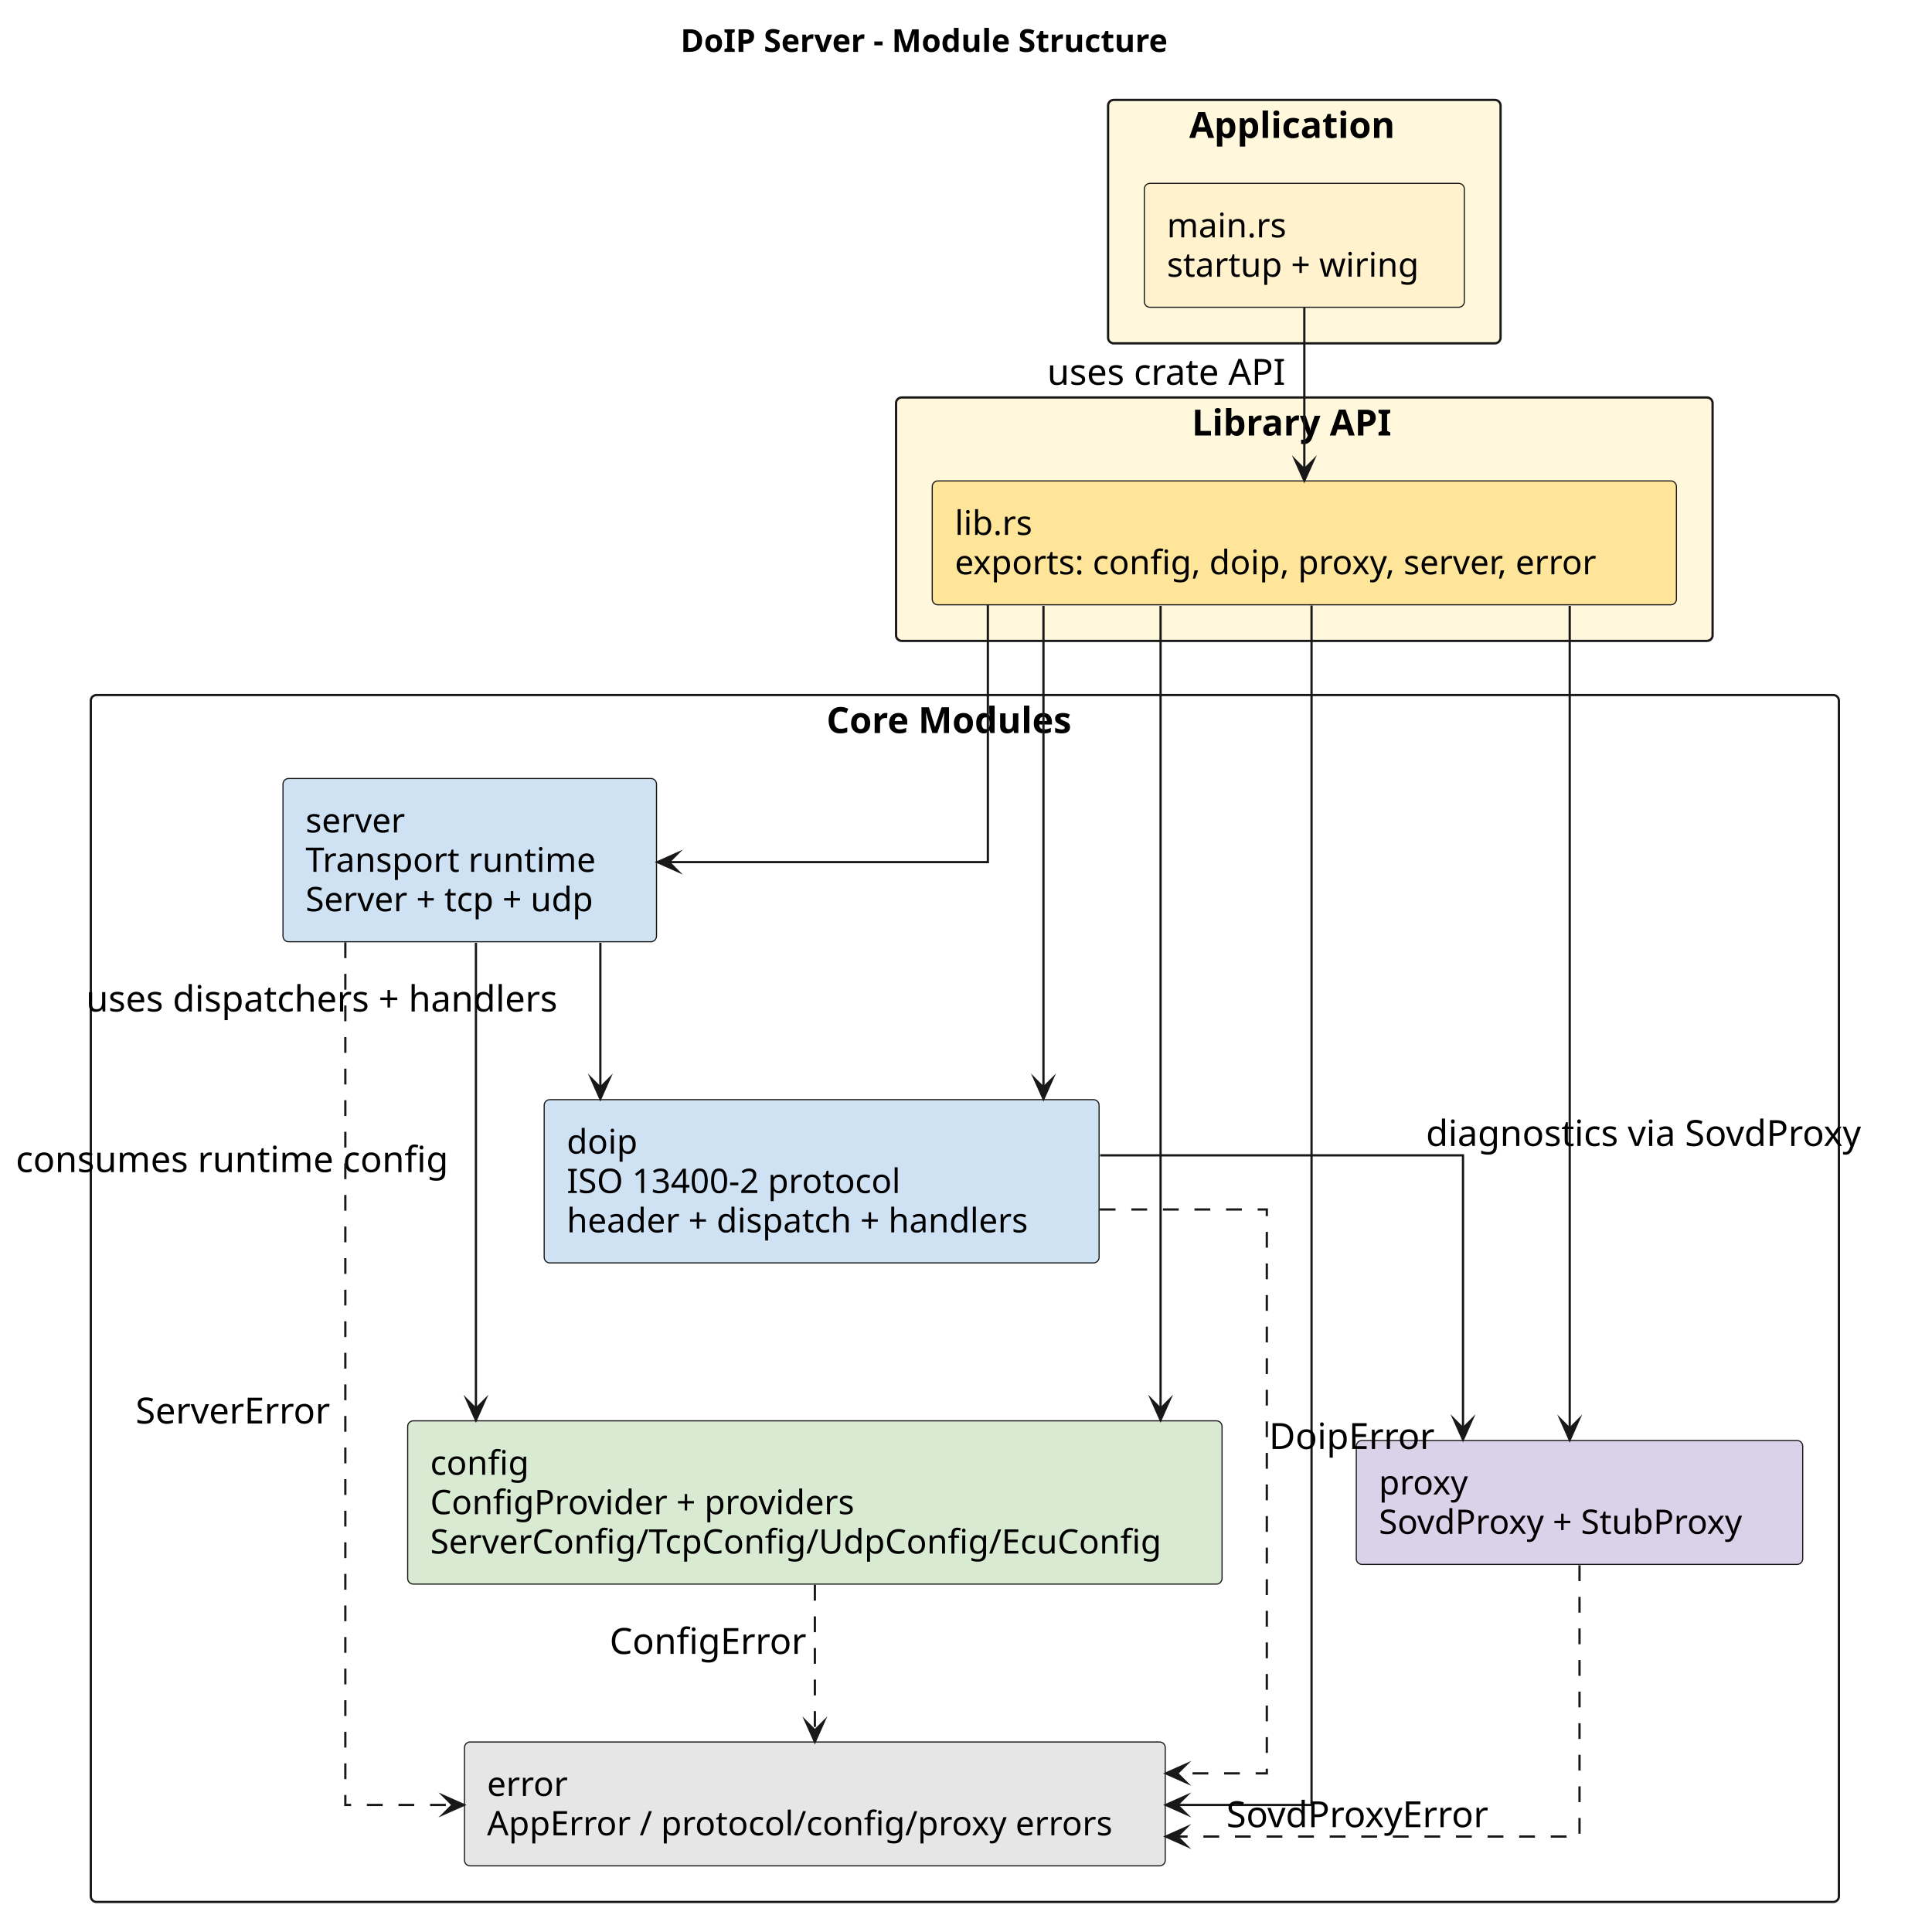
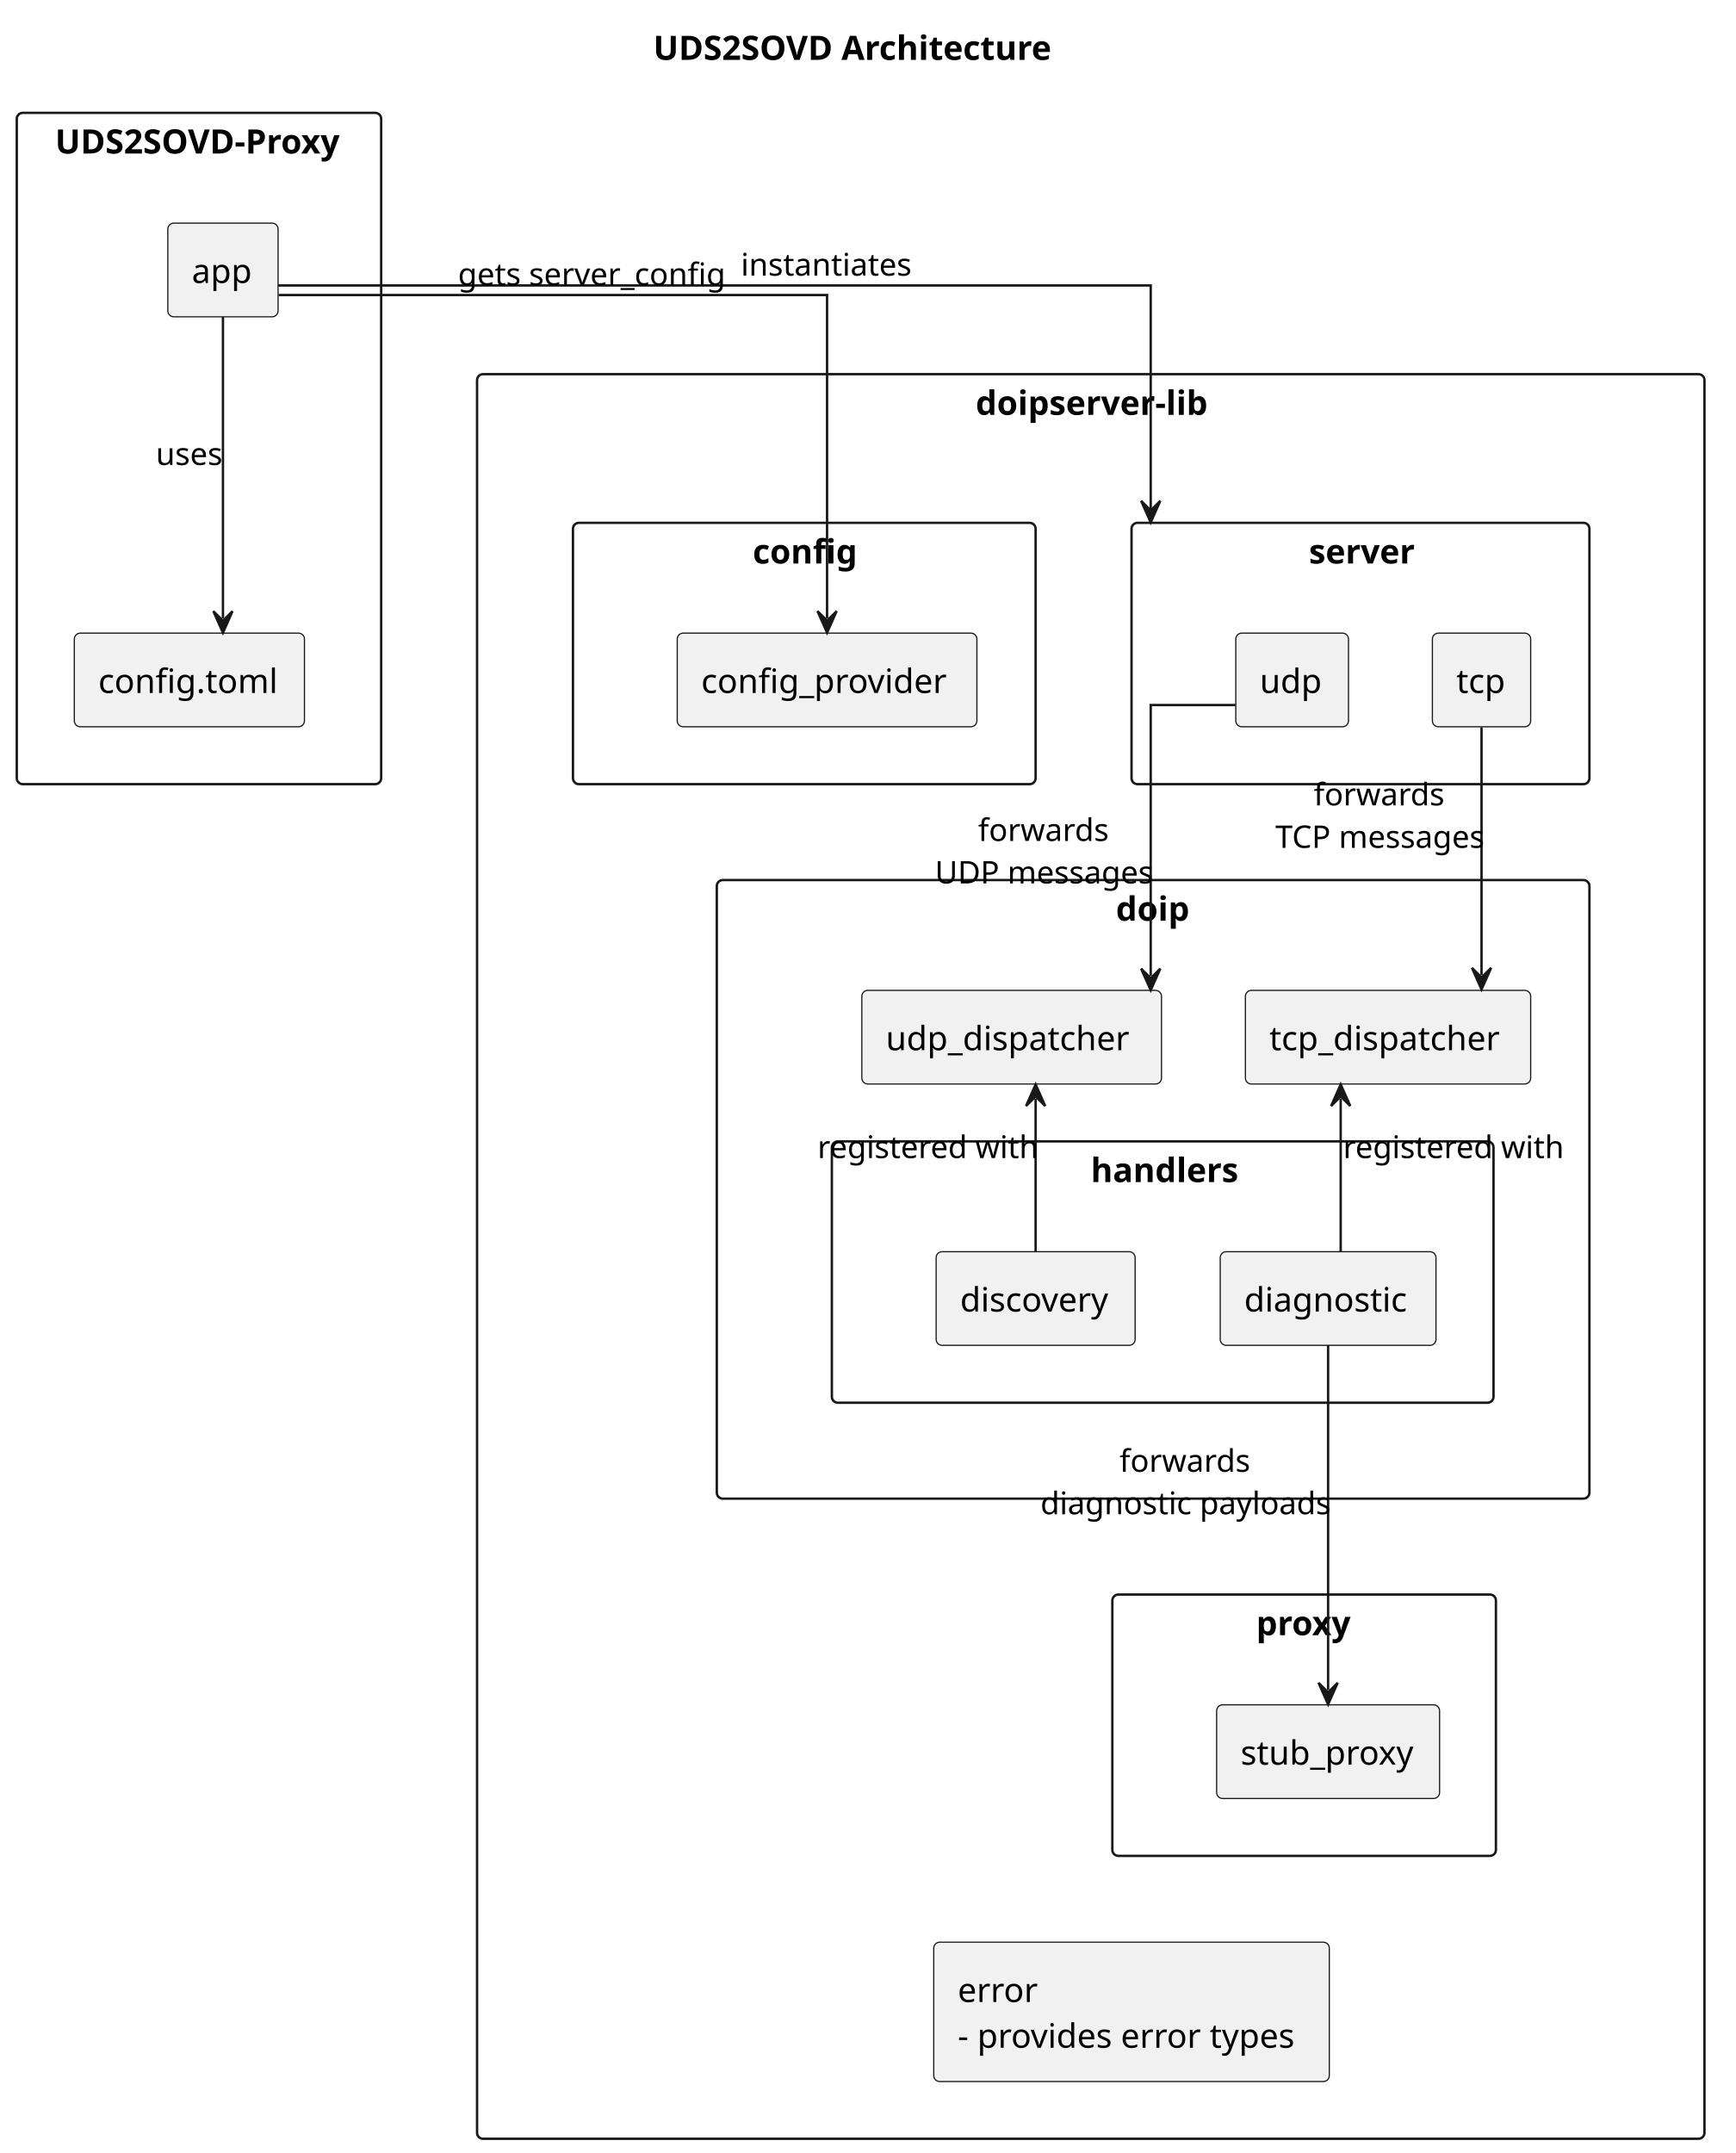
- <svg xmlns="http://www.w3.org/2000/svg" version="1.1" data-diagram-type="DESCRIPTION" style="width:1606px;height:1606px;background:#FFFFFF;" width="1606.875px" height="1606.875px" viewBox="0 0 1606 1606" zoomAndPan="magnify" preserveAspectRatio="none" contentStyleType="text/css">
+ <svg xmlns="http://www.w3.org/2000/svg" contentStyleType="text/css" height="898px" preserveAspectRatio="none" style="width:724px;height:898px;background:#FFFFFF;" version="1.1" viewBox="0 0 724 898" width="724px" zoomAndPan="magnify">
  <defs />
  <g>
-     <g class="title" data-source-line="12">
-       <text x="565.71" y="43.116" fill="#000000" font-size="26.25" lengthAdjust="spacing" textLength="462.861" font-weight="700" font-family="sans-serif">DoIP Server - Module Structure</text>
+     <text fill="#000000" font-family="sans-serif" font-size="14" font-weight="bold" lengthAdjust="spacing" textLength="165" x="272.5" y="24.966">UDS2SOVD Architecture</text>
+     <g id="cluster_uds2sovd_proxy">
+       <rect fill="none" height="280" rx="2.5" ry="2.5" style="stroke:#181818;stroke-width:1.0;" width="152" x="7" y="47.068" />
+       <text fill="#000000" font-family="sans-serif" font-size="14" font-weight="bold" lengthAdjust="spacing" textLength="120" x="23" y="64.034">UDS2SOVD-Proxy</text>
    </g>
-     <g class="cluster" data-qualified-name="Application" id="ent0001" data-source-line="28">
-       <rect x="921.112" y="83.057" width="326.25" height="202.35" fill="#FFF8DC" style="stroke:#181818;stroke-width:1.875;" rx="4.688" ry="4.688" />
-       <text x="988.561" y="114.653" fill="#000000" font-size="30" lengthAdjust="spacing" textLength="191.352" font-weight="700" font-family="sans-serif">Application</text>
+     <g id="cluster_doipserver_lib">
+       <rect fill="none" height="736" rx="2.5" ry="2.5" style="stroke:#181818;stroke-width:1.0;" width="512" x="199" y="156.068" />
+       <text fill="#000000" font-family="sans-serif" font-size="14" font-weight="bold" lengthAdjust="spacing" textLength="96" x="407" y="173.034">doipserver-lib</text>
    </g>
-     <g class="cluster" data-qualified-name="Library API" id="ent0003" data-source-line="32">
-       <rect x="744.862" y="330.407" width="678.75" height="202.35" fill="#FFF8DC" style="stroke:#181818;stroke-width:1.875;" rx="4.688" ry="4.688" />
-       <text x="990.7" y="362.003" fill="#000000" font-size="30" lengthAdjust="spacing" textLength="187.075" font-weight="700" font-family="sans-serif">Library API</text>
+     <g id="cluster_server">
+       <rect fill="none" height="109" rx="2.5" ry="2.5" style="stroke:#181818;stroke-width:1.0;" width="191" x="472" y="218.068" />
+       <text fill="#000000" font-family="sans-serif" font-size="14" font-weight="bold" lengthAdjust="spacing" textLength="43" x="546" y="235.034">server</text>
    </g>
-     <g class="cluster" data-qualified-name="Core Modules" id="ent0005" data-source-line="36">
-       <rect x="75.487" y="577.757" width="1453.125" height="1003.256" fill="none" style="stroke:#181818;stroke-width:1.875;" rx="4.688" ry="4.688" />
-       <text x="687.052" y="609.353" fill="#000000" font-size="30" lengthAdjust="spacing" textLength="229.995" font-weight="700" font-family="sans-serif">Core Modules</text>
+     <g id="cluster_doip">
+       <rect fill="none" height="258" rx="2.5" ry="2.5" style="stroke:#181818;stroke-width:1.0;" width="364" x="299" y="367.068" />
+       <text fill="#000000" font-family="sans-serif" font-size="14" font-weight="bold" lengthAdjust="spacing" textLength="31" x="465.5" y="384.034">doip</text>
    </g>
-     <g class="entity" data-qualified-name="Application.MAIN" id="ent0002" data-source-line="29">
-       <rect x="951.244" y="152.432" width="266.002" height="102.978" fill="#FFF2CC" style="stroke:#181818;stroke-width:0.938;" rx="4.688" ry="4.688" />
-       <text x="969.994" y="197.288" fill="#000000" font-size="28.125" lengthAdjust="spacing" textLength="105.428" font-family="sans-serif">main.rs</text>
-       <text x="969.994" y="230.027" fill="#000000" font-size="28.125" lengthAdjust="spacing" textLength="228.502" font-family="sans-serif">startup + wiring</text>
+     <g id="cluster_handlers">
+       <rect fill="none" height="109" rx="2.5" ry="2.5" style="stroke:#181818;stroke-width:1.0;" width="276" x="347" y="476.068" />
+       <text fill="#000000" font-family="sans-serif" font-size="14" font-weight="bold" lengthAdjust="spacing" textLength="60" x="455" y="493.034">handlers</text>
    </g>
-     <g class="entity" data-qualified-name="Library API.LIB" id="ent0004" data-source-line="33">
-       <rect x="774.938" y="399.782" width="618.622" height="102.978" fill="#FFE599" style="stroke:#181818;stroke-width:0.938;" rx="4.688" ry="4.688" />
-       <text x="793.688" y="444.638" fill="#000000" font-size="28.125" lengthAdjust="spacing" textLength="68.637" font-family="sans-serif">lib.rs</text>
-       <text x="793.688" y="477.377" fill="#000000" font-size="28.125" lengthAdjust="spacing" textLength="581.122" font-family="sans-serif">exports: config, doip, proxy, server, error</text>
+     <g id="cluster_proxy">
+       <rect fill="none" height="109" rx="2.5" ry="2.5" style="stroke:#181818;stroke-width:1.0;" width="160" x="464" y="665.068" />
+       <text fill="#000000" font-family="sans-serif" font-size="14" font-weight="bold" lengthAdjust="spacing" textLength="40" x="524" y="682.034">proxy</text>
    </g>
-     <g class="entity" data-qualified-name="Core Modules.CONFIG" id="ent0006" data-source-line="37">
-       <rect x="338.887" y="1181.075" width="676.959" height="135.718" fill="#D9EAD3" style="stroke:#181818;stroke-width:0.938;" rx="4.688" ry="4.688" />
-       <text x="357.637" y="1225.932" fill="#000000" font-size="28.125" lengthAdjust="spacing" textLength="86.064" font-family="sans-serif">config</text>
-       <text x="357.637" y="1258.671" fill="#000000" font-size="28.125" lengthAdjust="spacing" textLength="381.047" font-family="sans-serif">ConfigProvider + providers</text>
-       <text x="357.637" y="1291.41" fill="#000000" font-size="28.125" lengthAdjust="spacing" textLength="639.459" font-family="sans-serif">ServerConfig/TcpConfig/UdpConfig/EcuConfig</text>
+     <g id="cluster_config">
+       <rect fill="none" height="109" rx="2.5" ry="2.5" style="stroke:#181818;stroke-width:1.0;" width="193" x="239" y="218.068" />
+       <text fill="#000000" font-family="sans-serif" font-size="14" font-weight="bold" lengthAdjust="spacing" textLength="43" x="314" y="235.034">config</text>
    </g>
-     <g class="entity" data-qualified-name="Core Modules.SERVER" id="ent0007" data-source-line="38">
-       <rect x="235.238" y="647.132" width="310.497" height="135.718" fill="#CFE2F3" style="stroke:#181818;stroke-width:0.938;" rx="4.688" ry="4.688" />
-       <text x="253.988" y="691.988" fill="#000000" font-size="28.125" lengthAdjust="spacing" textLength="89.031" font-family="sans-serif">server</text>
-       <text x="253.988" y="724.727" fill="#000000" font-size="28.125" lengthAdjust="spacing" textLength="255.803" font-family="sans-serif">Transport runtime</text>
-       <text x="253.988" y="757.466" fill="#000000" font-size="28.125" lengthAdjust="spacing" textLength="272.997" font-family="sans-serif">Server + tcp + udp</text>
+     <g id="elem_app">
+       <rect fill="#F1F1F1" height="39.068" rx="2.5" ry="2.5" style="stroke:#181818;stroke-width:0.5;" width="46" x="70" y="93.068" />
+       <text fill="#000000" font-family="sans-serif" font-size="14" lengthAdjust="spacing" textLength="26" x="80" y="118.034">app</text>
    </g>
-     <g class="entity" data-qualified-name="Core Modules.DOIP" id="ent0008" data-source-line="39">
-       <rect x="452.363" y="914.094" width="461.27" height="135.718" fill="#CFE2F3" style="stroke:#181818;stroke-width:0.938;" rx="4.688" ry="4.688" />
-       <text x="471.113" y="958.95" fill="#000000" font-size="28.125" lengthAdjust="spacing" textLength="60.727" font-family="sans-serif">doip</text>
-       <text x="471.113" y="991.69" fill="#000000" font-size="28.125" lengthAdjust="spacing" textLength="299.02" font-family="sans-serif">ISO 13400-2 protocol</text>
-       <text x="471.113" y="1024.429" fill="#000000" font-size="28.125" lengthAdjust="spacing" textLength="423.77" font-family="sans-serif">header + dispatch + handlers</text>
+     <g id="elem_app_config">
+       <rect fill="#F1F1F1" height="39.068" rx="2.5" ry="2.5" style="stroke:#181818;stroke-width:0.5;" width="96" x="31" y="264.068" />
+       <text fill="#000000" font-family="sans-serif" font-size="14" lengthAdjust="spacing" textLength="76" x="41" y="289.034">config.toml</text>
    </g>
-     <g class="entity" data-qualified-name="Core Modules.PROXY" id="ent0009" data-source-line="40">
-       <rect x="1127.438" y="1197.444" width="371.1" height="102.978" fill="#D9D2E9" style="stroke:#181818;stroke-width:0.938;" rx="4.688" ry="4.688" />
-       <text x="1146.188" y="1242.3" fill="#000000" font-size="28.125" lengthAdjust="spacing" textLength="79.912" font-family="sans-serif">proxy</text>
-       <text x="1146.188" y="1275.04" fill="#000000" font-size="28.125" lengthAdjust="spacing" textLength="333.6" font-family="sans-serif">SovdProxy + StubProxy</text>
+     <g id="elem_error">
+       <rect fill="#F1F1F1" height="58.136" rx="2.5" ry="2.5" style="stroke:#181818;stroke-width:0.5;" width="165" x="389.5" y="810.068" />
+       <text fill="#000000" font-family="sans-serif" font-size="14" lengthAdjust="spacing" textLength="34" x="399.5" y="835.034">error</text>
+       <text fill="#000000" font-family="sans-serif" font-size="14" lengthAdjust="spacing" textLength="145" x="399.5" y="854.102">- provides error types</text>
    </g>
-     <g class="entity" data-qualified-name="Core Modules.ERROR" id="ent0010" data-source-line="41">
-       <rect x="386.1" y="1448.038" width="582.532" height="102.978" fill="#E6E6E6" style="stroke:#181818;stroke-width:0.938;" rx="4.688" ry="4.688" />
-       <text x="404.85" y="1492.894" fill="#000000" font-size="28.125" lengthAdjust="spacing" textLength="69.2" font-family="sans-serif">error</text>
-       <text x="404.85" y="1525.633" fill="#000000" font-size="28.125" lengthAdjust="spacing" textLength="545.032" font-family="sans-serif">AppError / protocol/config/proxy errors</text>
+     <g id="elem_tcp">
+       <rect fill="#F1F1F1" height="39.068" rx="2.5" ry="2.5" style="stroke:#181818;stroke-width:0.5;" width="41" x="597.5" y="264.068" />
+       <text fill="#000000" font-family="sans-serif" font-size="14" lengthAdjust="spacing" textLength="21" x="607.5" y="289.034">tcp</text>
    </g>
-     <g class="link" data-entity-1="ent0002" data-entity-2="ent0004" id="lnk11" data-source-line="45" data-link-type="dependency">
-       <path d="M1084.237,255.763 C1084.237,297.988 1084.237,347.9 1084.237,390.107" style="stroke:#181818;stroke-width:1.875;" fill="none" id="MAIN-to-LIB" />
-       <polygon points="1084.237,399.482,1091.737,382.607,1084.237,390.107,1076.737,382.607,1084.237,399.482" fill="#181818" style="stroke:#181818;stroke-width:1.875;stroke-linejoin:miter;stroke-miterlimit:10;" />
-       <text x="870.487" y="319.853" fill="#000000" font-size="30" lengthAdjust="spacing" textLength="212.695" font-family="sans-serif">uses crate API</text>
+     <g id="elem_udp">
+       <rect fill="#F1F1F1" height="39.068" rx="2.5" ry="2.5" style="stroke:#181818;stroke-width:0.5;" width="47" x="515.5" y="264.068" />
+       <text fill="#000000" font-family="sans-serif" font-size="14" lengthAdjust="spacing" textLength="27" x="525.5" y="289.034">udp</text>
    </g>
-     <g class="link" data-entity-1="ent0004" data-entity-2="ent0006" id="lnk12" data-source-line="47" data-link-type="dependency">
-       <path d="M964.744,503.6 C964.744,643.1 964.744,1014.519 964.744,1171.007" style="stroke:#181818;stroke-width:1.875;" fill="none" id="LIB-to-CONFIG" />
-       <polygon points="964.744,1180.382,972.244,1163.507,964.744,1171.007,957.244,1163.507,964.744,1180.382" fill="#181818" style="stroke:#181818;stroke-width:1.875;stroke-linejoin:miter;stroke-miterlimit:10;" />
+     <g id="elem_tcp_dispatcher">
+       <rect fill="#F1F1F1" height="39.068" rx="2.5" ry="2.5" style="stroke:#181818;stroke-width:0.5;" width="119" x="519.5" y="413.068" />
+       <text fill="#000000" font-family="sans-serif" font-size="14" lengthAdjust="spacing" textLength="99" x="529.5" y="438.034">tcp_dispatcher</text>
    </g>
-     <g class="link" data-entity-1="ent0004" data-entity-2="ent0007" id="lnk13" data-source-line="48" data-link-type="dependency">
-       <path d="M821.175,503.057 C821.175,580.288 821.175,716.638 821.175,716.638 C821.175,716.638 679.219,716.638 555.956,716.638" style="stroke:#181818;stroke-width:1.875;" fill="none" id="LIB-to-SERVER" />
-       <polygon points="546.581,716.638,563.456,724.138,555.956,716.638,563.456,709.138,546.581,716.638" fill="#181818" style="stroke:#181818;stroke-width:1.875;stroke-linejoin:miter;stroke-miterlimit:10;" />
+     <g id="elem_udp_dispatcher">
+       <rect fill="#F1F1F1" height="39.068" rx="2.5" ry="2.5" style="stroke:#181818;stroke-width:0.5;" width="125" x="359.5" y="413.068" />
+       <text fill="#000000" font-family="sans-serif" font-size="14" lengthAdjust="spacing" textLength="105" x="369.5" y="438.034">udp_dispatcher</text>
    </g>
-     <g class="link" data-entity-1="ent0004" data-entity-2="ent0008" id="lnk14" data-source-line="49" data-link-type="dependency">
-       <path d="M867.394,503.6 C867.394,600.088 867.394,796.588 867.394,904.063" style="stroke:#181818;stroke-width:1.875;" fill="none" id="LIB-to-DOIP" />
-       <polygon points="867.394,913.438,874.894,896.563,867.394,904.063,859.894,896.563,867.394,913.438" fill="#181818" style="stroke:#181818;stroke-width:1.875;stroke-linejoin:miter;stroke-miterlimit:10;" />
+     <g id="elem_diagnostic">
+       <rect fill="#F1F1F1" height="39.068" rx="2.5" ry="2.5" style="stroke:#181818;stroke-width:0.5;" width="90" x="509" y="522.068" />
+       <text fill="#000000" font-family="sans-serif" font-size="14" lengthAdjust="spacing" textLength="70" x="519" y="547.034">diagnostic</text>
    </g>
-     <g class="link" data-entity-1="ent0004" data-entity-2="ent0009" id="lnk15" data-source-line="50" data-link-type="dependency">
-       <path d="M1304.85,503.6 C1304.85,648.313 1304.85,1043.225 1304.85,1187.544" style="stroke:#181818;stroke-width:1.875;" fill="none" id="LIB-to-PROXY" />
-       <polygon points="1304.85,1196.919,1312.35,1180.044,1304.85,1187.544,1297.35,1180.044,1304.85,1196.919" fill="#181818" style="stroke:#181818;stroke-width:1.875;stroke-linejoin:miter;stroke-miterlimit:10;" />
+     <g id="elem_discovery">
+       <rect fill="#F1F1F1" height="39.068" rx="2.5" ry="2.5" style="stroke:#181818;stroke-width:0.5;" width="83" x="390.5" y="522.068" />
+       <text fill="#000000" font-family="sans-serif" font-size="14" lengthAdjust="spacing" textLength="63" x="400.5" y="547.034">discovery</text>
    </g>
-     <g class="link" data-entity-1="ent0004" data-entity-2="ent0010" id="lnk16" data-source-line="51" data-link-type="dependency">
-       <path d="M1090.237,503.3 C1090.237,714.988 1090.237,1500.388 1090.237,1500.388 C1090.237,1500.388 1046.588,1500.388 978.544,1500.388" style="stroke:#181818;stroke-width:1.875;" fill="none" id="LIB-to-ERROR" />
-       <polygon points="969.169,1500.388,986.044,1507.888,978.544,1500.388,986.044,1492.888,969.169,1500.388" fill="#181818" style="stroke:#181818;stroke-width:1.875;stroke-linejoin:miter;stroke-miterlimit:10;" />
+     <g id="elem_stub_proxy">
+       <rect fill="#F1F1F1" height="39.068" rx="2.5" ry="2.5" style="stroke:#181818;stroke-width:0.5;" width="93" x="507.5" y="711.068" />
+       <text fill="#000000" font-family="sans-serif" font-size="14" lengthAdjust="spacing" textLength="73" x="517.5" y="736.034">stub_proxy</text>
    </g>
-     <g class="link" data-entity-1="ent0007" data-entity-2="ent0006" id="lnk17" data-source-line="53" data-link-type="dependency">
-       <path d="M395.625,783.707 C395.625,886.213 395.625,1068.744 395.625,1171.1" style="stroke:#181818;stroke-width:1.875;" fill="none" id="SERVER-to-CONFIG" />
-       <polygon points="395.625,1180.475,403.125,1163.6,395.625,1171.1,388.125,1163.6,395.625,1180.475" fill="#181818" style="stroke:#181818;stroke-width:1.875;stroke-linejoin:miter;stroke-miterlimit:10;" />
-       <text x="13.125" y="974.303" fill="#000000" font-size="30" lengthAdjust="spacing" textLength="380.83" font-family="sans-serif">consumes runtime config</text>
+     <g id="elem_config_provider">
+       <rect fill="#F1F1F1" height="39.068" rx="2.5" ry="2.5" style="stroke:#181818;stroke-width:0.5;" width="125" x="282.5" y="264.068" />
+       <text fill="#000000" font-family="sans-serif" font-size="14" lengthAdjust="spacing" textLength="105" x="292.5" y="289.034">config_provider</text>
    </g>
-     <g class="link" data-entity-1="ent0007" data-entity-2="ent0008" id="lnk18" data-source-line="54" data-link-type="dependency">
-       <path d="M499.05,783.744 C499.05,823.607 499.05,864.238 499.05,904.063" style="stroke:#181818;stroke-width:1.875;" fill="none" id="SERVER-to-DOIP" />
-       <polygon points="499.05,913.438,506.55,896.563,499.05,904.063,491.55,896.563,499.05,913.438" fill="#181818" style="stroke:#181818;stroke-width:1.875;stroke-linejoin:miter;stroke-miterlimit:10;" />
-       <text x="71.55" y="840.803" fill="#000000" font-size="30" lengthAdjust="spacing" textLength="426.812" font-family="sans-serif">uses dispatchers + handlers</text>
+     <g id="link_app_server">
+       <path d="M116.05,119.068 C199.36,119.068 480,119.068 480,119.068 C480,119.068 480,157.663 480,197.464 C480,202.439 480,207.433 480,212.373 C480,213.608 480,214.84 480,216.067 C480,216.68 480,211.293 480,211.904 " fill="none" id="app-to-server" style="stroke:#181818;stroke-width:1.0;" />
+       <polygon fill="#181818" points="480,217.904,484,208.904,480,212.904,476,208.904,480,217.904" style="stroke:#181818;stroke-width:1.0;" />
+       <text fill="#000000" font-family="sans-serif" font-size="13" lengthAdjust="spacing" textLength="70" x="309.04" y="114.965">instantiates</text>
    </g>
-     <g class="link" data-entity-1="ent0008" data-entity-2="ent0009" id="lnk19" data-source-line="55" data-link-type="dependency">
-       <path d="M914.513,960.388 C1058.4,960.388 1216.144,960.388 1216.144,960.388 C1216.144,960.388 1216.144,1104.144 1216.144,1187.3" style="stroke:#181818;stroke-width:1.875;" fill="none" id="DOIP-to-PROXY" />
-       <polygon points="1216.144,1196.675,1223.644,1179.8,1216.144,1187.3,1208.644,1179.8,1216.144,1196.675" fill="#181818" style="stroke:#181818;stroke-width:1.875;stroke-linejoin:miter;stroke-miterlimit:10;" />
-       <text x="1185.356" y="952.61" fill="#000000" font-size="30" lengthAdjust="spacing" textLength="392.051" font-family="sans-serif">diagnostics via SovdProxy</text>
+     <g id="link_app_app_config">
+       <path d="M93,132.188 C93,165.078 93,224.998 93,257.918 " fill="none" id="app-to-app_config" style="stroke:#181818;stroke-width:1.0;" />
+       <polygon fill="#181818" points="93,263.918,97,254.918,93,258.918,89,254.918,93,263.918" style="stroke:#181818;stroke-width:1.0;" />
+       <text fill="#000000" font-family="sans-serif" font-size="13" lengthAdjust="spacing" textLength="27" x="65" y="193.945">uses</text>
    </g>
-     <g class="link" data-entity-1="ent0006" data-entity-2="ent0010" id="lnk20" data-source-line="57" data-link-type="dependency">
-       <path d="M677.362,1317.407 C677.362,1358.563 677.362,1400.713 677.362,1438.457" style="stroke:#181818;stroke-width:1.875;stroke-dasharray:13.125,13.125;" fill="none" id="CONFIG-to-ERROR" />
-       <polygon points="677.362,1447.832,684.862,1430.957,677.362,1438.457,669.862,1430.957,677.362,1447.832" fill="#181818" style="stroke:#181818;stroke-width:1.875;stroke-linejoin:miter;stroke-miterlimit:10;" />
-       <text x="506.738" y="1374.841" fill="#000000" font-size="30" lengthAdjust="spacing" textLength="170.566" font-family="sans-serif">ConfigError</text>
+     <g id="link_app_config_provider">
+       <path d="M116.26,123.068 C178.64,123.068 345,123.068 345,123.068 C345,123.068 345,215.028 345,257.888 " fill="none" id="app-to-config_provider" style="stroke:#181818;stroke-width:1.0;" />
+       <polygon fill="#181818" points="345,263.888,349,254.888,345,258.888,341,254.888,345,263.888" style="stroke:#181818;stroke-width:1.0;" />
+       <text fill="#000000" font-family="sans-serif" font-size="13" lengthAdjust="spacing" textLength="109" x="191.04" y="118.965">gets server_config</text>
    </g>
-     <g class="link" data-entity-1="ent0007" data-entity-2="ent0010" id="lnk21" data-source-line="58" data-link-type="dependency">
-       <path d="M287.062,783.313 C287.062,974.394 287.062,1500.388 287.062,1500.388 C287.062,1500.388 319.706,1500.388 376.181,1500.388" style="stroke:#181818;stroke-width:1.875;stroke-dasharray:13.125,13.125;" fill="none" id="SERVER-to-ERROR" />
-       <polygon points="385.556,1500.388,368.681,1492.888,376.181,1500.388,368.681,1507.888,385.556,1500.388" fill="#181818" style="stroke:#181818;stroke-width:1.875;stroke-linejoin:miter;stroke-miterlimit:10;" />
-       <text x="112.688" y="1183.31" fill="#000000" font-size="30" lengthAdjust="spacing" textLength="172.69" font-family="sans-serif">ServerError</text>
+     <g id="link_tcp_tcp_dispatcher">
+       <path d="M618,303.358 C618,331.848 618,378.158 618,406.698 " fill="none" id="tcp-to-tcp_dispatcher" style="stroke:#181818;stroke-width:1.0;" />
+       <polygon fill="#181818" points="618,412.698,622,403.698,618,407.698,614,403.698,618,412.698" style="stroke:#181818;stroke-width:1.0;" />
+       <text fill="#000000" font-family="sans-serif" font-size="13" lengthAdjust="spacing" textLength="53" x="548" y="335.925">forwards</text>
+       <text fill="#000000" font-family="sans-serif" font-size="13" lengthAdjust="spacing" textLength="85" x="532" y="353.631">TCP messages</text>
    </g>
-     <g class="link" data-entity-1="ent0008" data-entity-2="ent0010" id="lnk22" data-source-line="59" data-link-type="dependency">
-       <path d="M914.194,1005.388 C989.006,1005.388 1053.056,1005.388 1053.056,1005.388 C1053.056,1005.388 1053.056,1474.138 1053.056,1474.138 C1053.056,1474.138 1027.331,1474.138 978.581,1474.138" style="stroke:#181818;stroke-width:1.875;stroke-dasharray:13.125,13.125;" fill="none" id="DOIP-to-ERROR" />
-       <polygon points="969.206,1474.138,986.081,1481.638,978.581,1474.138,986.081,1466.638,969.206,1474.138" fill="#181818" style="stroke:#181818;stroke-width:1.875;stroke-linejoin:miter;stroke-miterlimit:10;" />
-       <text x="1054.931" y="1204.478" fill="#000000" font-size="30" lengthAdjust="spacing" textLength="143.144" font-family="sans-serif">DoipError</text>
+     <g id="link_udp_udp_dispatcher">
+       <path d="M515.34,294.068 C498.93,294.068 480,294.068 480,294.068 C480,294.068 480,368.838 480,407.018 " fill="none" id="udp-to-udp_dispatcher" style="stroke:#181818;stroke-width:1.0;" />
+       <polygon fill="#181818" points="480,413.018,484,404.018,480,408.018,476,404.018,480,413.018" style="stroke:#181818;stroke-width:1.0;" />
+       <text fill="#000000" font-family="sans-serif" font-size="13" lengthAdjust="spacing" textLength="53" x="408" y="350.765">forwards</text>
+       <text fill="#000000" font-family="sans-serif" font-size="13" lengthAdjust="spacing" textLength="89" x="390" y="368.471">UDP messages</text>
    </g>
-     <g class="link" data-entity-1="ent0009" data-entity-2="ent0010" id="lnk23" data-source-line="60" data-link-type="dependency">
-       <path d="M1312.987,1301.169 C1312.987,1381.607 1312.987,1526.638 1312.987,1526.638 C1312.987,1526.638 1145.606,1526.638 978.506,1526.638" style="stroke:#181818;stroke-width:1.875;stroke-dasharray:13.125,13.125;" fill="none" id="PROXY-to-ERROR" />
-       <polygon points="969.131,1526.638,986.006,1534.138,978.506,1526.638,986.006,1519.138,969.131,1526.638" fill="#181818" style="stroke:#181818;stroke-width:1.875;stroke-linejoin:miter;stroke-miterlimit:10;" />
-       <text x="1019.438" y="1518.86" fill="#000000" font-size="30" lengthAdjust="spacing" textLength="232.793" font-family="sans-serif">SovdProxyError</text>
+     <g id="link_tcp_dispatcher_diagnostic">
+       <path d="M559.25,458.308 C559.25,478.058 559.25,502.278 559.25,521.978 " fill="none" id="tcp_dispatcher-backto-diagnostic" style="stroke:#181818;stroke-width:1.0;" />
+       <polygon fill="#181818" points="559.25,452.308,555.25,461.308,559.25,457.308,563.25,461.308,559.25,452.308" style="stroke:#181818;stroke-width:1.0;" />
+       <text fill="#000000" font-family="sans-serif" font-size="13" lengthAdjust="spacing" textLength="90" x="560.25" y="483.035">registered with</text>
+     </g>
+     <g id="link_udp_dispatcher_discovery">
+       <path d="M432,458.308 C432,478.058 432,502.278 432,521.978 " fill="none" id="udp_dispatcher-backto-discovery" style="stroke:#181818;stroke-width:1.0;" />
+       <polygon fill="#181818" points="432,452.308,428,461.308,432,457.308,436,461.308,432,452.308" style="stroke:#181818;stroke-width:1.0;" />
+       <text fill="#000000" font-family="sans-serif" font-size="13" lengthAdjust="spacing" textLength="90" x="341" y="483.035">registered with</text>
+     </g>
+     <g id="link_diagnostic_stub_proxy">
+       <path d="M554,561.078 C554,597.298 554,668.528 554,704.878 " fill="none" id="diagnostic-to-stub_proxy" style="stroke:#181818;stroke-width:1.0;" />
+       <polygon fill="#181818" points="554,710.878,558,701.878,554,705.878,550,701.878,554,710.878" style="stroke:#181818;stroke-width:1.0;" />
+       <text fill="#000000" font-family="sans-serif" font-size="13" lengthAdjust="spacing" textLength="53" x="467" y="613.875">forwards</text>
+       <text fill="#000000" font-family="sans-serif" font-size="13" lengthAdjust="spacing" textLength="119" x="434" y="631.581">diagnostic payloads</text>
    </g>
  </g>
</svg>
